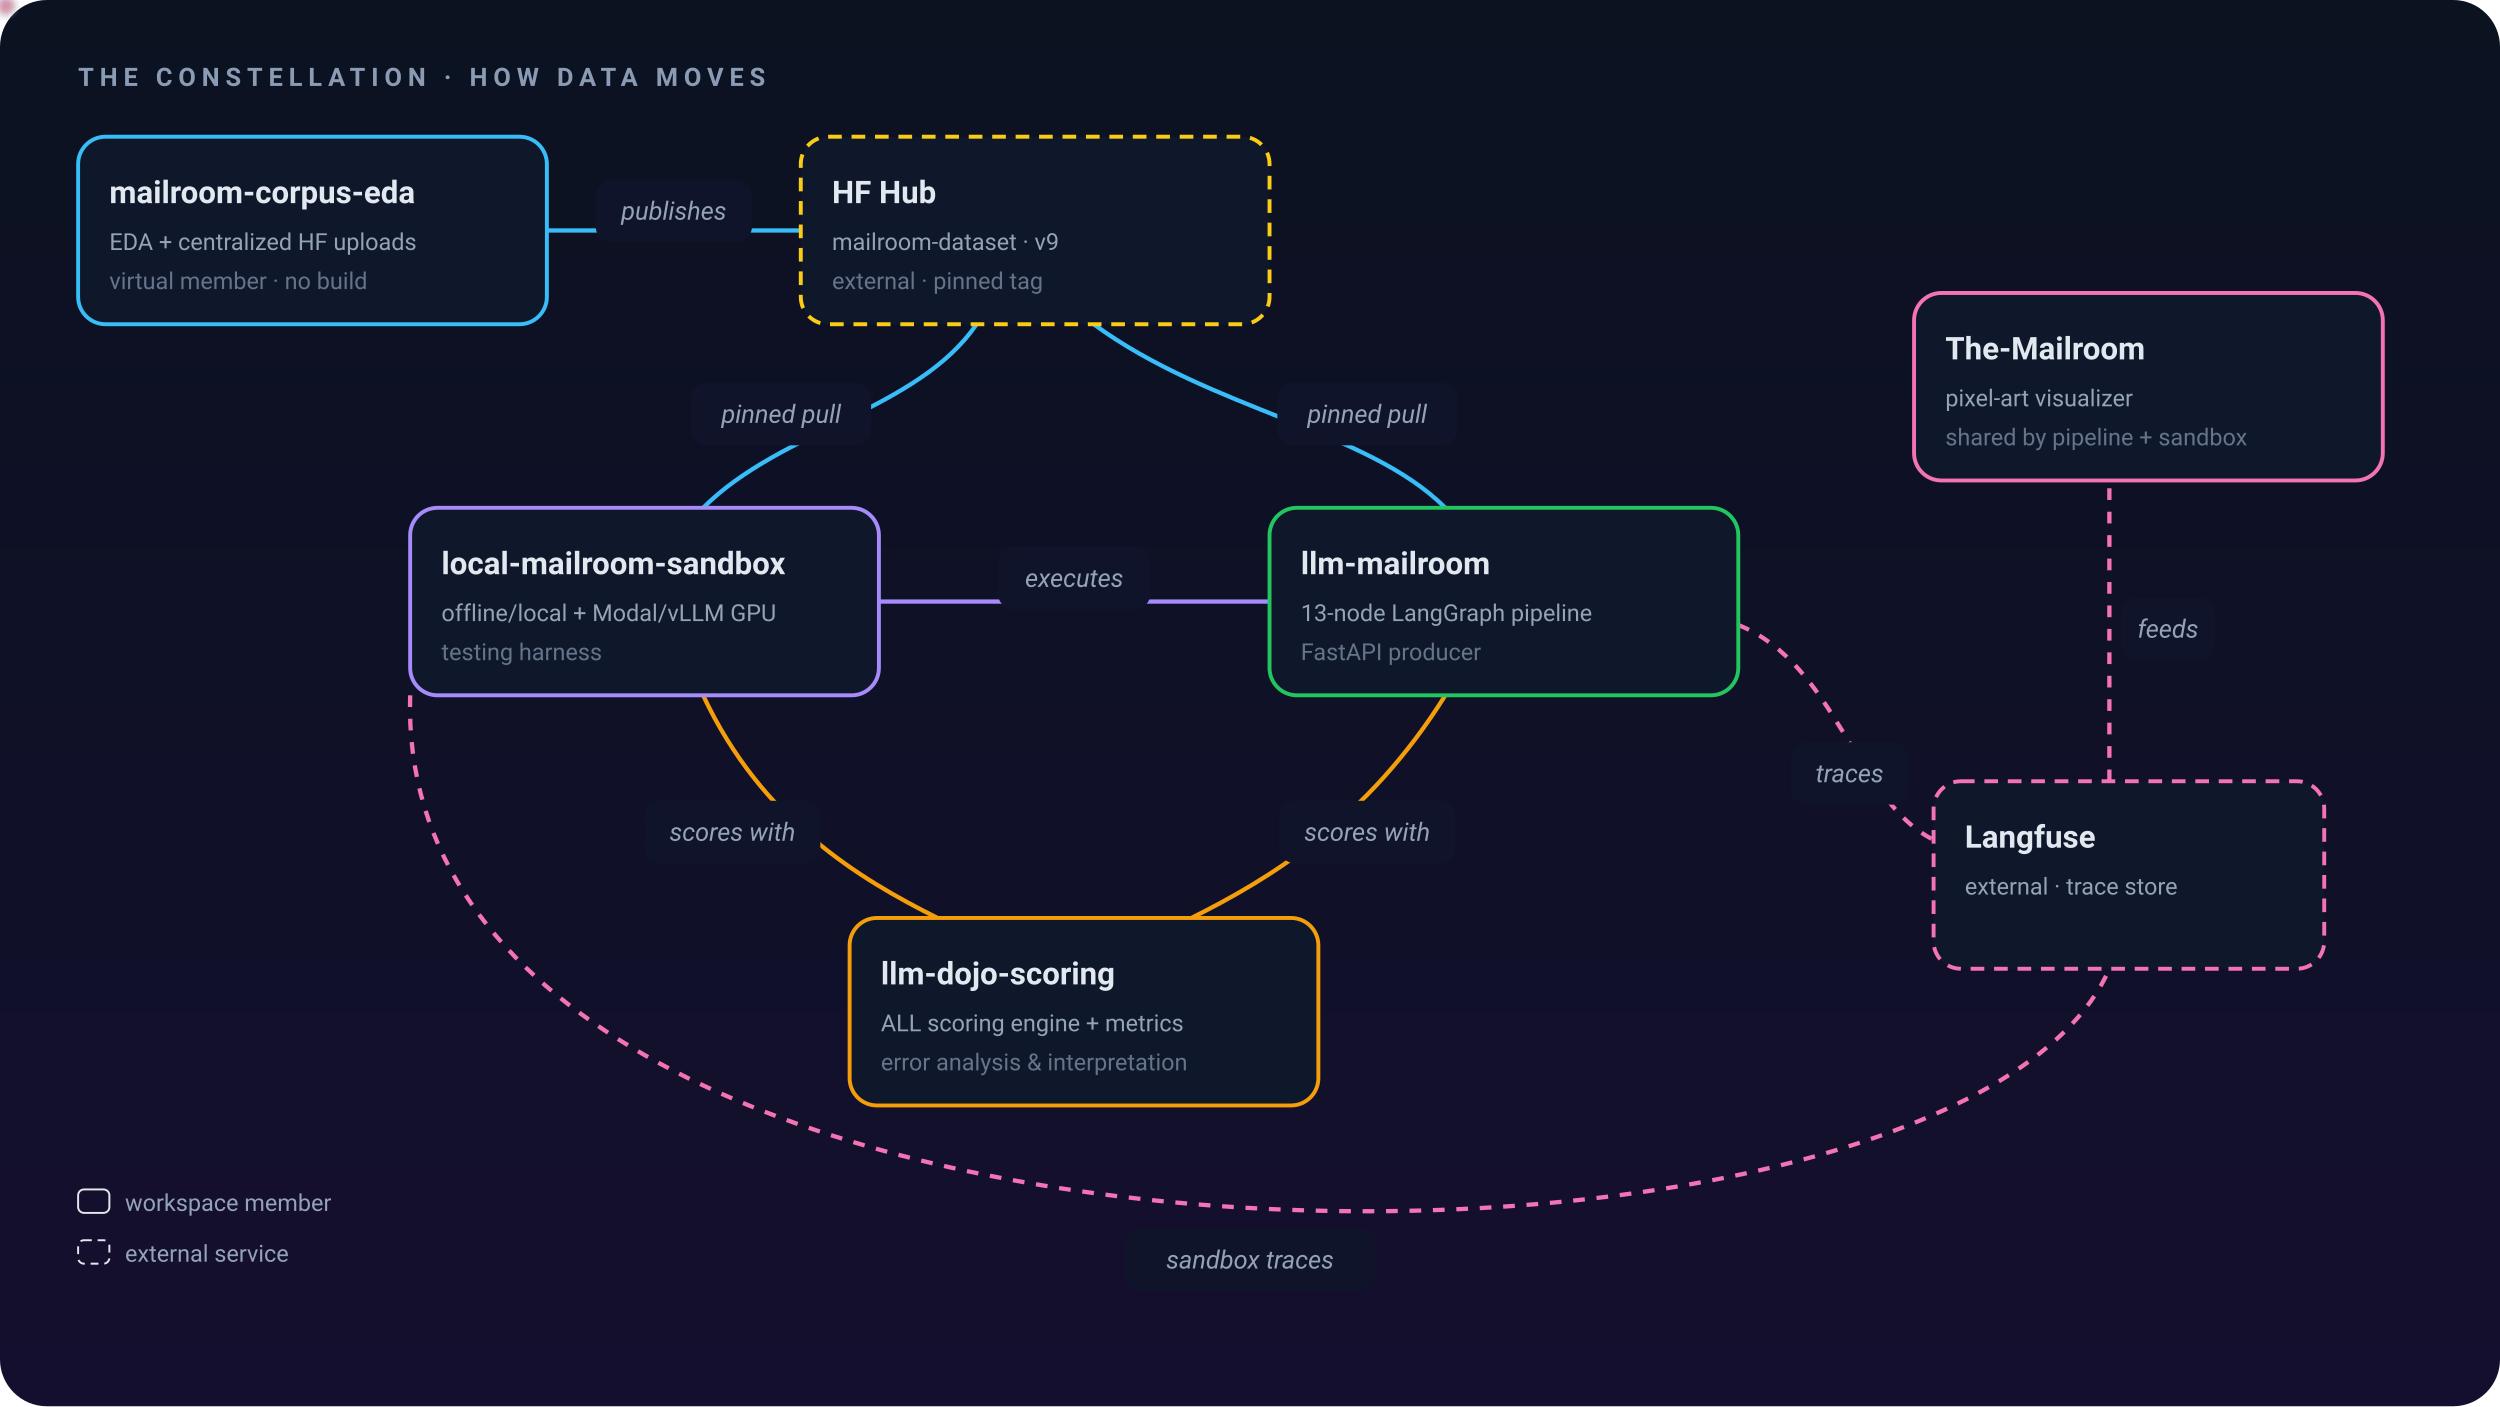
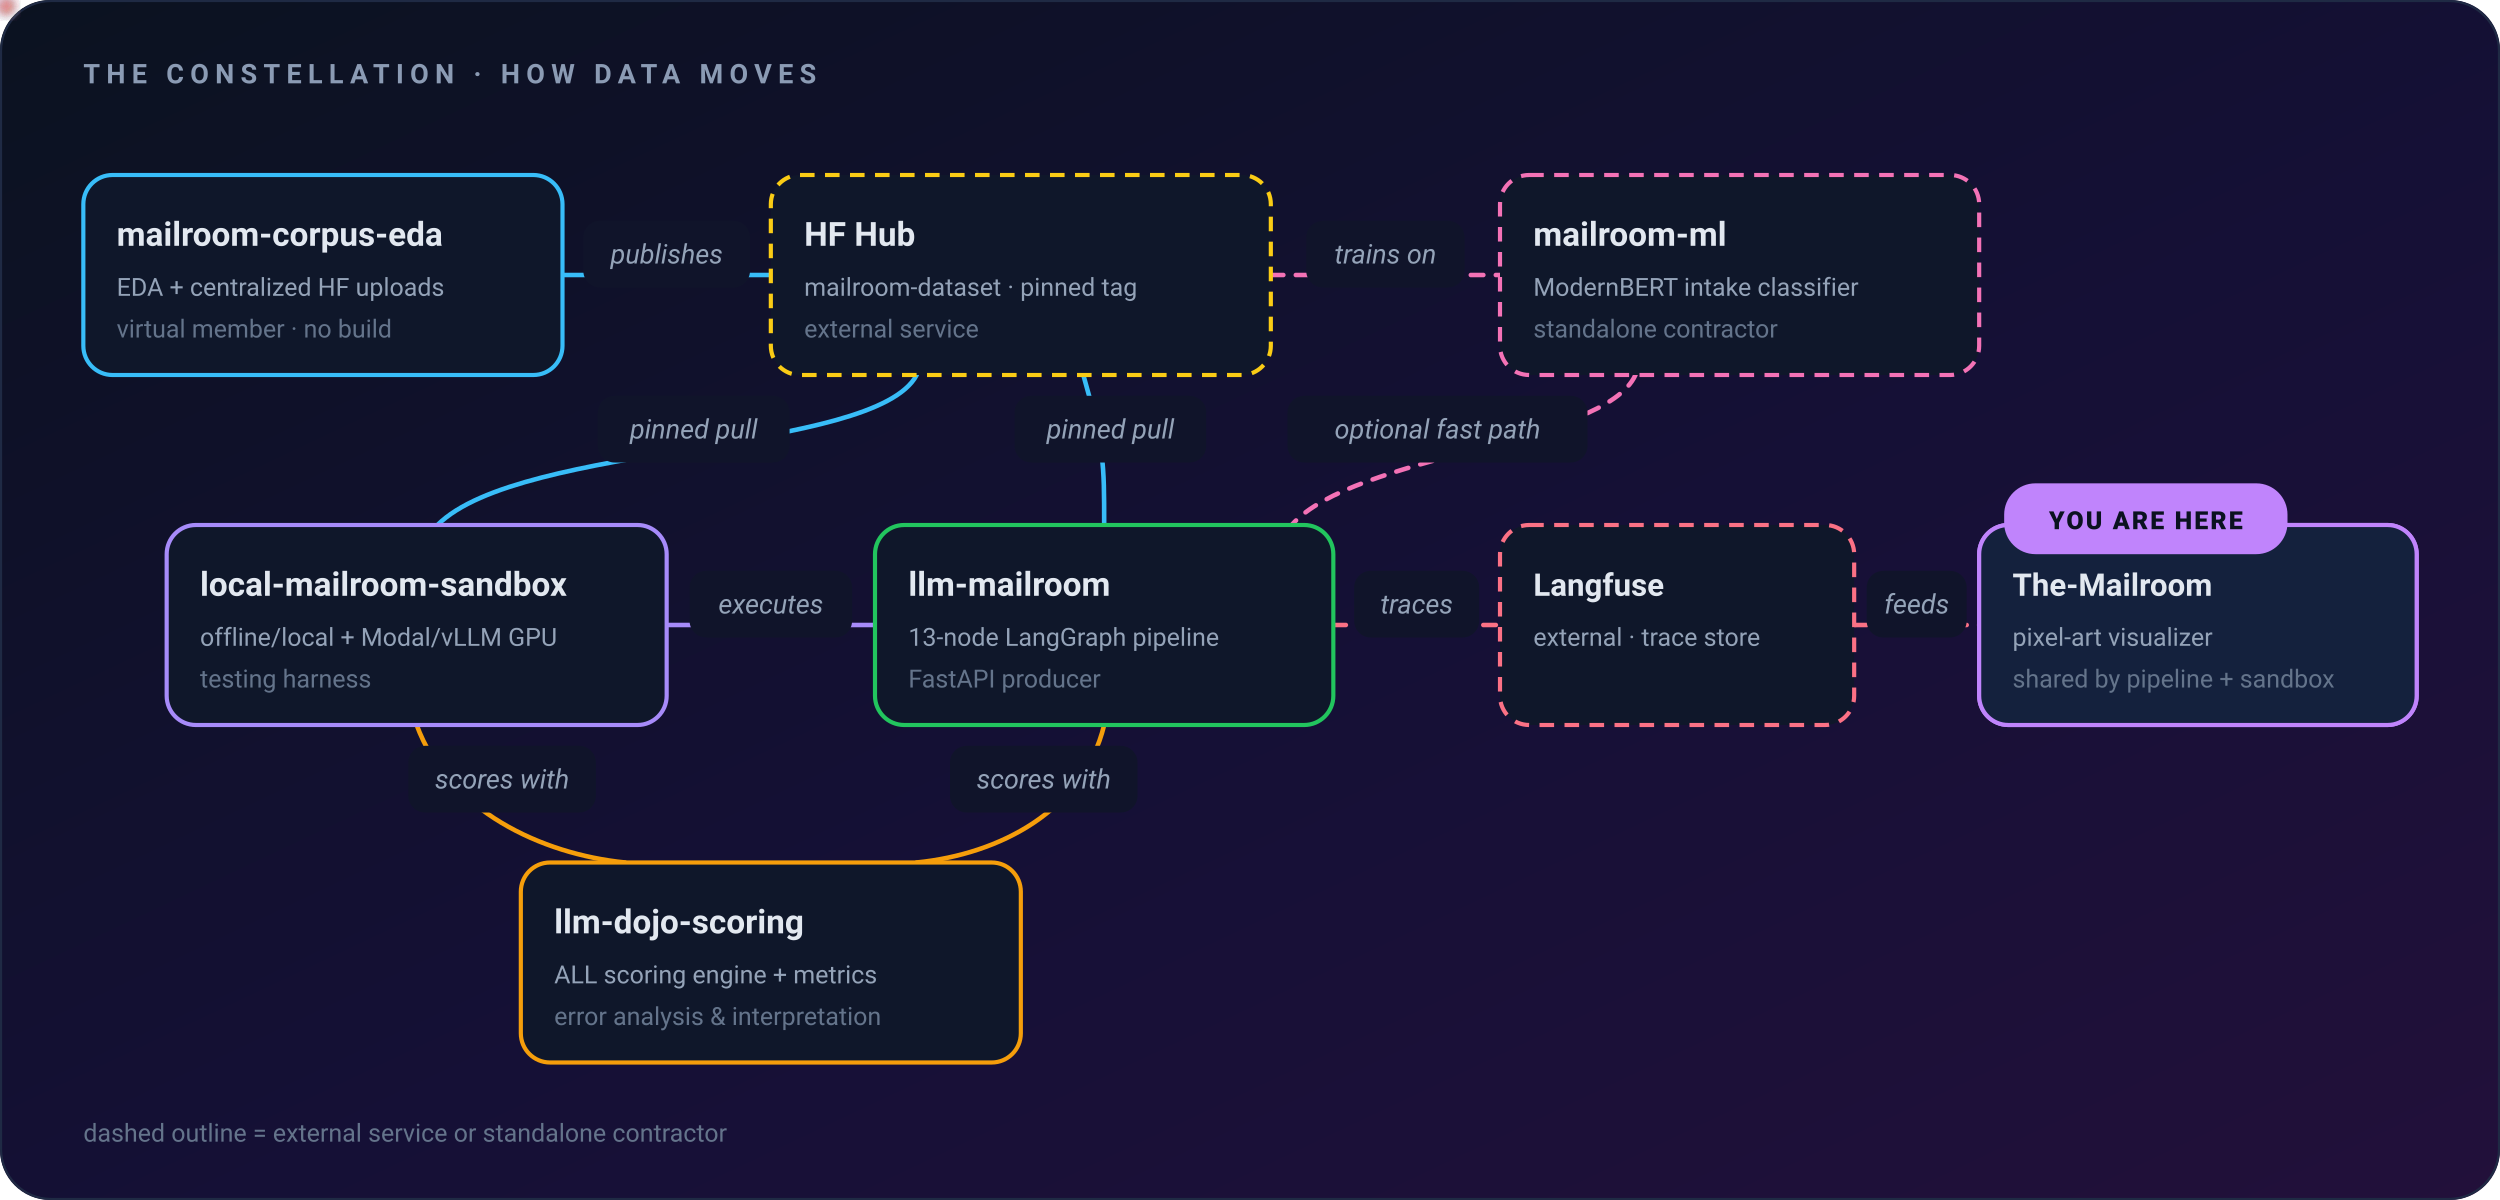
- <svg xmlns="http://www.w3.org/2000/svg" viewBox="0 0 1280 720" width="1280" height="720" role="img" aria-labelledby="t d" font-family="ui-sans-serif,-apple-system,Segoe UI,Roboto,Helvetica,Arial,sans-serif">
+ <svg xmlns="http://www.w3.org/2000/svg" viewBox="0 0 1200 576" width="1200" height="576" role="img" aria-labelledby="t d" font-family="ui-sans-serif,-apple-system,'Segoe UI',Roboto,Helvetica,Arial,sans-serif">
  <defs>
-     <linearGradient id="bg" x2="0" y2="1">
-       <stop stop-color="#0b1220" />
-       <stop offset="1" stop-color="#140f2e" />
+     <linearGradient id="bg" x1="0" y1="0" x2="1" y2="1">
+       <stop offset="0" stop-color="#0b1220" />
+       <stop offset=".55" stop-color="#151036" />
+       <stop offset="1" stop-color="#22103a" />
    </linearGradient>
+     <linearGradient id="ttl" x1="0" y1="0" x2="1" y2="0">
+       <stop offset="0" stop-color="#7dd3fc" />
+       <stop offset=".5" stop-color="#c4b5fd" />
+       <stop offset="1" stop-color="#f9a8d4" />
+     </linearGradient>
+     <radialGradient id="glow" cx=".5" cy=".5" r=".5">
+       <stop offset="0" stop-color="#a78bfa" stop-opacity=".9" />
+       <stop offset="1" stop-color="#a78bfa" stop-opacity="0" />
+     </radialGradient>
    <filter id="soft" x="-50%" y="-50%" width="200%" height="200%">
      <feGaussianBlur stdDeviation="3" />
    </filter>
+     <marker id="arr" viewBox="0 0 10 10" refX="8" refY="5" markerWidth="7" markerHeight="7" orient="auto-start-reverse">
+       <path d="M1 1 L9 5 L1 9" fill="none" stroke="#94a3b8" stroke-width="1.6" stroke-linecap="round" stroke-linejoin="round" />
+     </marker>
  </defs>
-   <style>@media(prefers-reduced-motion:reduce){.motion{display:none}}</style>
-   <rect width="1280" height="720" rx="24" fill="url(#bg)" />
-   <text x="40" y="44" font-size="13" fill="#8b9bb4" font-weight="700" letter-spacing="3">THE CONSTELLATION · HOW DATA MOVES</text>
-   <path id="e1" d="M280 118 H410" fill="none" stroke="#38bdf8" stroke-width="2.2" />
-   <path id="e2" d="M500 166 C470 210 400 220 360 260" fill="none" stroke="#38bdf8" stroke-width="2.2" />
-   <path id="e3" d="M560 166 C620 210 700 220 740 260" fill="none" stroke="#38bdf8" stroke-width="2.2" />
-   <path id="e4" d="M450 308 H650" fill="none" stroke="#a78bfa" stroke-width="2.2" />
-   <path id="e5" d="M360 356 C390 420 440 450 480 470" fill="none" stroke="#f59e0b" stroke-width="2.2" />
-   <path id="e6" d="M740 356 C700 420 650 450 610 470" fill="none" stroke="#f59e0b" stroke-width="2.2" />
-   <path id="e7" d="M890 320 C940 340 950 410 990 430" fill="none" stroke="#f472b6" stroke-width="2.2" stroke-dasharray="6 6" />
-   <path id="e8" d="M1080 400 V246" fill="none" stroke="#f472b6" stroke-width="2.2" stroke-dasharray="6 6" />
-   <path id="e9" d="M210 356 C200 680 1000 680 1080 496" fill="none" stroke="#f472b6" stroke-width="2.2" stroke-dasharray="6 6" />
-   <circle class="motion" r="5" fill="#38bdf8" filter="url(#soft)">
-     <animateMotion dur="1.4s" begin="0.0s" repeatCount="indefinite">
-       <mpath href="#e1" />
-     </animateMotion>
-   </circle>
-   <circle class="motion" r="5" fill="#38bdf8" filter="url(#soft)">
-     <animateMotion dur="1.6s" begin="0.2s" repeatCount="indefinite">
-       <mpath href="#e2" />
-     </animateMotion>
-   </circle>
-   <circle class="motion" r="5" fill="#38bdf8" filter="url(#soft)">
-     <animateMotion dur="1.8s" begin="0.4s" repeatCount="indefinite">
-       <mpath href="#e3" />
-     </animateMotion>
-   </circle>
-   <circle class="motion" r="5" fill="#a78bfa" filter="url(#soft)">
-     <animateMotion dur="2.0s" begin="0.6s" repeatCount="indefinite">
-       <mpath href="#e4" />
-     </animateMotion>
-   </circle>
-   <circle class="motion" r="5" fill="#f59e0b" filter="url(#soft)">
-     <animateMotion dur="2.2s" begin="0.8s" repeatCount="indefinite">
-       <mpath href="#e5" />
-     </animateMotion>
-   </circle>
-   <circle class="motion" r="5" fill="#f59e0b" filter="url(#soft)">
-     <animateMotion dur="2.4s" begin="1.0s" repeatCount="indefinite">
-       <mpath href="#e6" />
-     </animateMotion>
-   </circle>
-   <circle class="motion" r="5" fill="#f472b6" filter="url(#soft)">
-     <animateMotion dur="2.6s" begin="1.2s" repeatCount="indefinite">
-       <mpath href="#e7" />
-     </animateMotion>
-   </circle>
-   <circle class="motion" r="5" fill="#f472b6" filter="url(#soft)">
-     <animateMotion dur="2.8s" begin="1.4s" repeatCount="indefinite">
-       <mpath href="#e8" />
-     </animateMotion>
-   </circle>
-   <circle class="motion" r="5" fill="#f472b6" filter="url(#soft)">
-     <animateMotion dur="3.0s" begin="1.6s" repeatCount="indefinite">
-       <mpath href="#e9" />
-     </animateMotion>
-   </circle>
-   <rect class="motion" x="650" y="260" width="240" height="96" rx="14" fill="none" stroke="#22c55e">
+   <style>@media (prefers-reduced-motion: reduce){.motion{display:none}}</style>
+   <rect width="1200" height="576" rx="24" fill="url(#bg)" />
+   <rect x=".5" y=".5" width="1199" height="575" rx="24" fill="none" stroke="#1f2a44" />
+   <text x="40" y="40" font-size="13" fill="#8b9bb4" font-weight="700" letter-spacing="3">THE CONSTELLATION · HOW DATA MOVES</text>
+   <g fill="none" stroke-width="2.2" stroke-linecap="round">
+     <path id="e1" d="M270 132 H370" stroke="#38bdf8" />
+     <path id="e2" d="M440 180 C420 218 250 212 210 252" stroke="#38bdf8" />
+     <path id="e3" d="M520 180 C530 215 530 222 530 252" stroke="#38bdf8" />
+     <path id="e4" d="M610 132 H720" stroke="#f472b6" stroke-dasharray="6 6" />
+     <path id="e5" d="M785 180 C770 213 650 218 620 252" stroke="#f472b6" stroke-dasharray="6 6" />
+     <path id="e6" d="M320 300 H420" stroke="#a78bfa" />
+     <path id="e7" d="M200 348 C215 389 260 410 300 414" stroke="#f59e0b" />
+     <path id="e8" d="M530 348 C520 389 480 410 440 414" stroke="#f59e0b" />
+     <path id="e9" d="M640 300 H720" stroke="#fb7185" stroke-dasharray="6 6" />
+     <path id="e10" d="M890 300 H950" stroke="#fb7185" stroke-dasharray="6 6" />
+   </g>
+   <g data-particles="">
+     <circle class="motion" r="5" fill="#38bdf8" filter="url(#soft)">
+       <animateMotion dur="1.3s" begin="0s" repeatCount="indefinite">
+         <mpath href="#e1" />
+       </animateMotion>
+     </circle>
+     <circle class="motion" r="5" fill="#38bdf8" filter="url(#soft)">
+       <animateMotion dur="1.6s" begin="0.3s" repeatCount="indefinite">
+         <mpath href="#e2" />
+       </animateMotion>
+     </circle>
+     <circle class="motion" r="5" fill="#38bdf8" filter="url(#soft)">
+       <animateMotion dur="1.8s" begin="0.6s" repeatCount="indefinite">
+         <mpath href="#e3" />
+       </animateMotion>
+     </circle>
+     <circle class="motion" r="5" fill="#f472b6" filter="url(#soft)">
+       <animateMotion dur="2s" begin="0.9s" repeatCount="indefinite">
+         <mpath href="#e4" />
+       </animateMotion>
+     </circle>
+     <circle class="motion" r="5" fill="#f472b6" filter="url(#soft)">
+       <animateMotion dur="1.3s" begin="1.2s" repeatCount="indefinite">
+         <mpath href="#e5" />
+       </animateMotion>
+     </circle>
+     <circle class="motion" r="5" fill="#a78bfa" filter="url(#soft)">
+       <animateMotion dur="1.6s" begin="0s" repeatCount="indefinite">
+         <mpath href="#e6" />
+       </animateMotion>
+     </circle>
+     <circle class="motion" r="5" fill="#f59e0b" filter="url(#soft)">
+       <animateMotion dur="1.8s" begin="0.3s" repeatCount="indefinite">
+         <mpath href="#e7" />
+       </animateMotion>
+     </circle>
+     <circle class="motion" r="5" fill="#f59e0b" filter="url(#soft)">
+       <animateMotion dur="2s" begin="0.6s" repeatCount="indefinite">
+         <mpath href="#e8" />
+       </animateMotion>
+     </circle>
+     <circle class="motion" r="5" fill="#fb7185" filter="url(#soft)">
+       <animateMotion dur="1.3s" begin="0.9s" repeatCount="indefinite">
+         <mpath href="#e9" />
+       </animateMotion>
+     </circle>
+     <circle class="motion" r="5" fill="#fb7185" filter="url(#soft)">
+       <animateMotion dur="1.6s" begin="1.2s" repeatCount="indefinite">
+         <mpath href="#e10" />
+       </animateMotion>
+     </circle>
+   </g>
+   <rect class="motion" x="950" y="252" width="210" height="96" rx="14" fill="none" stroke="#c084fc" stroke-width="2">
+     <animate attributeName="stroke-opacity" values=".8;0;.8" dur="2.4s" repeatCount="indefinite" />
    <animate attributeName="stroke-width" values="2;9;2" dur="2.4s" repeatCount="indefinite" />
  </rect>
  <g data-node="eda">
-     <rect x="40" y="70" width="240" height="96" rx="14" fill="#0f172a" stroke="#38bdf8" stroke-width="2" />
-     <text x="56" y="104" font-size="16" fill="#e2e8f0" font-weight="700">mailroom-corpus-eda</text>
-     <text x="56" y="128" font-size="12" fill="#94a3b8" font-weight="400">EDA + centralized HF uploads</text>
-     <text x="56" y="148" font-size="12" fill="#64748b" font-weight="400">virtual member · no build</text>
+     <rect x="40" y="84" width="230" height="96" rx="14" fill="#0f172a" stroke="#38bdf8" stroke-width="2" />
+     <text x="56" y="118" font-size="16" fill="#e2e8f0" font-weight="700">mailroom-corpus-eda</text>
+     <text x="56" y="142" font-size="12" fill="#94a3b8">EDA + centralized HF uploads</text>
+     <text x="56" y="162" font-size="12" fill="#64748b">virtual member · no build</text>
  </g>
  <g data-node="hf">
-     <rect x="410" y="70" width="240" height="96" rx="14" fill="#0f172a" stroke="#facc15" stroke-width="2" stroke-dasharray="7 5" />
-     <text x="426" y="104" font-size="16" fill="#e2e8f0" font-weight="700">HF Hub</text>
-     <text x="426" y="128" font-size="12" fill="#94a3b8" font-weight="400">mailroom-dataset · v9</text>
-     <text x="426" y="148" font-size="12" fill="#64748b" font-weight="400">external · pinned tag</text>
+     <rect x="370" y="84" width="240" height="96" rx="14" fill="#0f172a" stroke="#facc15" stroke-width="2" stroke-dasharray="7 5" />
+     <text x="386" y="118" font-size="16" fill="#e2e8f0" font-weight="700">HF Hub</text>
+     <text x="386" y="142" font-size="12" fill="#94a3b8">mailroom-dataset · pinned tag</text>
+     <text x="386" y="162" font-size="12" fill="#64748b">external service</text>
+   </g>
+   <g data-node="ml">
+     <rect x="720" y="84" width="230" height="96" rx="14" fill="#0f172a" stroke="#f472b6" stroke-width="2" stroke-dasharray="7 5" />
+     <text x="736" y="118" font-size="16" fill="#e2e8f0" font-weight="700">mailroom-ml</text>
+     <text x="736" y="142" font-size="12" fill="#94a3b8">ModernBERT intake classifier</text>
+     <text x="736" y="162" font-size="12" fill="#64748b">standalone contractor</text>
  </g>
  <g data-node="sandbox">
-     <rect x="210" y="260" width="240" height="96" rx="14" fill="#0f172a" stroke="#a78bfa" stroke-width="2" />
-     <text x="226" y="294" font-size="16" fill="#e2e8f0" font-weight="700">local-mailroom-sandbox</text>
-     <text x="226" y="318" font-size="12" fill="#94a3b8" font-weight="400">offline/local + Modal/vLLM GPU</text>
-     <text x="226" y="338" font-size="12" fill="#64748b" font-weight="400">testing harness</text>
+     <rect x="80" y="252" width="240" height="96" rx="14" fill="#0f172a" stroke="#a78bfa" stroke-width="2" />
+     <text x="96" y="286" font-size="16" fill="#e2e8f0" font-weight="700">local-mailroom-sandbox</text>
+     <text x="96" y="310" font-size="12" fill="#94a3b8">offline/local + Modal/vLLM GPU</text>
+     <text x="96" y="330" font-size="12" fill="#64748b">testing harness</text>
  </g>
  <g data-node="pipeline">
-     <rect x="650" y="260" width="240" height="96" rx="14" fill="#0f172a" stroke="#22c55e" stroke-width="2" />
-     <text x="666" y="294" font-size="16" fill="#e2e8f0" font-weight="700">llm-mailroom</text>
-     <text x="666" y="318" font-size="12" fill="#94a3b8" font-weight="400">13-node LangGraph pipeline</text>
-     <text x="666" y="338" font-size="12" fill="#64748b" font-weight="400">FastAPI producer</text>
+     <rect x="420" y="252" width="220" height="96" rx="14" fill="#0f172a" stroke="#22c55e" stroke-width="2" />
+     <text x="436" y="286" font-size="16" fill="#e2e8f0" font-weight="700">llm-mailroom</text>
+     <text x="436" y="310" font-size="12" fill="#94a3b8">13-node LangGraph pipeline</text>
+     <text x="436" y="330" font-size="12" fill="#64748b">FastAPI producer</text>
+   </g>
+   <g data-node="langfuse">
+     <rect x="720" y="252" width="170" height="96" rx="14" fill="#0f172a" stroke="#fb7185" stroke-width="2" stroke-dasharray="7 5" />
+     <text x="736" y="286" font-size="15" fill="#e2e8f0" font-weight="700">Langfuse</text>
+     <text x="736" y="310" font-size="12" fill="#94a3b8">external · trace store</text>
+   </g>
+   <g data-node="viz">
+     <rect x="950" y="252" width="210" height="96" rx="14" fill="#14213d" stroke="#c084fc" stroke-width="2" />
+     <text x="966" y="286" font-size="15" fill="#e2e8f0" font-weight="700">The-Mailroom</text>
+     <text x="966" y="310" font-size="12" fill="#94a3b8">pixel-art visualizer</text>
+     <text x="966" y="330" font-size="12" fill="#64748b">shared by pipeline + sandbox</text>
  </g>
  <g data-node="dojo">
-     <rect x="435" y="470" width="240" height="96" rx="14" fill="#0f172a" stroke="#f59e0b" stroke-width="2" />
-     <text x="451" y="504" font-size="16" fill="#e2e8f0" font-weight="700">llm-dojo-scoring</text>
-     <text x="451" y="528" font-size="12" fill="#94a3b8" font-weight="400">ALL scoring engine + metrics</text>
-     <text x="451" y="548" font-size="12" fill="#64748b" font-weight="400">error analysis &amp; interpretation</text>
+     <rect x="250" y="414" width="240" height="96" rx="14" fill="#0f172a" stroke="#f59e0b" stroke-width="2" />
+     <text x="266" y="448" font-size="16" fill="#e2e8f0" font-weight="700">llm-dojo-scoring</text>
+     <text x="266" y="472" font-size="12" fill="#94a3b8">ALL scoring engine + metrics</text>
+     <text x="266" y="492" font-size="12" fill="#64748b">error analysis &amp; interpretation</text>
  </g>
-   <g data-node="langfuse">
-     <rect x="990" y="400" width="200" height="96" rx="14" fill="#0f172a" stroke="#f472b6" stroke-width="2" stroke-dasharray="7 5" />
-     <text x="1006" y="434" font-size="16" fill="#e2e8f0" font-weight="700">Langfuse</text>
-     <text x="1006" y="458" font-size="12" fill="#94a3b8" font-weight="400">external · trace store</text>
+   <g data-edge-label="e1" transform="translate(320 122)">
+     <rect data-callout-box="" x="-40.0" y="-16" width="80" height="32" rx="8" fill="#10142a" />
+     <text x="0" y="4.5" font-size="13" fill="#94a3b8" text-anchor="middle" font-style="italic">publishes</text>
  </g>
-   <g data-node="viz">
-     <rect x="980" y="150" width="240" height="96" rx="14" fill="#0f172a" stroke="#f472b6" stroke-width="2" />
-     <text x="996" y="184" font-size="16" fill="#e2e8f0" font-weight="700">The-Mailroom</text>
-     <text x="996" y="208" font-size="12" fill="#94a3b8" font-weight="400">pixel-art visualizer</text>
-     <text x="996" y="228" font-size="12" fill="#64748b" font-weight="400">shared by pipeline + sandbox</text>
+   <g data-edge-label="e2" transform="translate(333 206)">
+     <rect data-callout-box="" x="-46.0" y="-16" width="92" height="32" rx="8" fill="#10142a" />
+     <text x="0" y="4.5" font-size="13" fill="#94a3b8" text-anchor="middle" font-style="italic">pinned pull</text>
  </g>
-   <g data-edge-label="e1" transform="translate(345 108)">
-     <rect data-callout-box="" x="-40.0" y="-16" width="80" height="32" rx="8" fill="#10142a" />
-     <text x="0" y="4.5" font-size="13" fill="#94a3b8" font-weight="400" text-anchor="middle" font-style="italic">publishes</text>
+   <g data-edge-label="e3" transform="translate(533 206)">
+     <rect data-callout-box="" x="-46.0" y="-16" width="92" height="32" rx="8" fill="#10142a" />
+     <text x="0" y="4.5" font-size="13" fill="#94a3b8" text-anchor="middle" font-style="italic">pinned pull</text>
  </g>
-   <g data-edge-label="e2" transform="translate(400 212)">
-     <rect data-callout-box="" x="-46.0" y="-16" width="92" height="32" rx="8" fill="#10142a" />
-     <text x="0" y="4.5" font-size="13" fill="#94a3b8" font-weight="400" text-anchor="middle" font-style="italic">pinned pull</text>
+   <g data-edge-label="e4" transform="translate(665 122)">
+     <rect data-callout-box="" x="-38.0" y="-16" width="76" height="32" rx="8" fill="#10142a" />
+     <text x="0" y="4.5" font-size="13" fill="#94a3b8" text-anchor="middle" font-style="italic">trains on</text>
  </g>
-   <g data-edge-label="e3" transform="translate(700 212)">
-     <rect data-callout-box="" x="-46.0" y="-16" width="92" height="32" rx="8" fill="#10142a" />
-     <text x="0" y="4.5" font-size="13" fill="#94a3b8" font-weight="400" text-anchor="middle" font-style="italic">pinned pull</text>
+   <g data-edge-label="e5" transform="translate(690 206)">
+     <rect data-callout-box="" x="-72.0" y="-16" width="144" height="32" rx="8" fill="#10142a" />
+     <text x="0" y="4.5" font-size="13" fill="#94a3b8" text-anchor="middle" font-style="italic">optional fast path</text>
  </g>
-   <g data-edge-label="e4" transform="translate(550 296)">
+   <g data-edge-label="e6" transform="translate(370 290)">
    <rect data-callout-box="" x="-39.0" y="-16" width="78" height="32" rx="8" fill="#10142a" />
-     <text x="0" y="4.5" font-size="13" fill="#94a3b8" font-weight="400" text-anchor="middle" font-style="italic">executes</text>
+     <text x="0" y="4.5" font-size="13" fill="#94a3b8" text-anchor="middle" font-style="italic">executes</text>
  </g>
-   <g data-edge-label="e5" transform="translate(375 426)">
+   <g data-edge-label="e7" transform="translate(241 374)">
    <rect data-callout-box="" x="-45.0" y="-16" width="90" height="32" rx="8" fill="#10142a" />
-     <text x="0" y="4.5" font-size="13" fill="#94a3b8" font-weight="400" text-anchor="middle" font-style="italic">scores with</text>
+     <text x="0" y="4.5" font-size="13" fill="#94a3b8" text-anchor="middle" font-style="italic">scores with</text>
  </g>
-   <g data-edge-label="e6" transform="translate(700 426)">
+   <g data-edge-label="e8" transform="translate(501 374)">
    <rect data-callout-box="" x="-45.0" y="-16" width="90" height="32" rx="8" fill="#10142a" />
-     <text x="0" y="4.5" font-size="13" fill="#94a3b8" font-weight="400" text-anchor="middle" font-style="italic">scores with</text>
+     <text x="0" y="4.5" font-size="13" fill="#94a3b8" text-anchor="middle" font-style="italic">scores with</text>
  </g>
-   <g data-edge-label="e7" transform="translate(947 396)">
+   <g data-edge-label="e9" transform="translate(680 290)">
    <rect data-callout-box="" x="-30.0" y="-16" width="60" height="32" rx="8" fill="#10142a" />
-     <text x="0" y="4.5" font-size="13" fill="#94a3b8" font-weight="400" text-anchor="middle" font-style="italic">traces</text>
+     <text x="0" y="4.5" font-size="13" fill="#94a3b8" text-anchor="middle" font-style="italic">traces</text>
  </g>
-   <g data-edge-label="e8" transform="translate(1110 322)">
+   <g data-edge-label="e10" transform="translate(920 290)">
    <rect data-callout-box="" x="-24.0" y="-16" width="48" height="32" rx="8" fill="#10142a" />
-     <text x="0" y="4.5" font-size="13" fill="#94a3b8" font-weight="400" text-anchor="middle" font-style="italic">feeds</text>
+     <text x="0" y="4.5" font-size="13" fill="#94a3b8" text-anchor="middle" font-style="italic">feeds</text>
  </g>
-   <g data-edge-label="e9" transform="translate(640 645)">
-     <rect data-callout-box="" x="-64.0" y="-16" width="128" height="32" rx="8" fill="#10142a" />
-     <text x="0" y="4.5" font-size="13" fill="#94a3b8" font-weight="400" text-anchor="middle" font-style="italic">sandbox traces</text>
+   <g data-current-badge="viz">
+     <rect x="962" y="232" width="136" height="34" rx="15" fill="#c084fc" />
+     <text x="1030" y="254" font-size="12" fill="#0b1220" font-weight="800" text-anchor="middle" letter-spacing="1">YOU ARE HERE</text>
  </g>
-   <rect x="40" y="609" width="16" height="12" rx="3" fill="none" stroke="#e2e8f0" />
-   <text x="64" y="620" font-size="12" fill="#94a3b8" font-weight="400">workspace member</text>
-   <rect x="40" y="635" width="16" height="12" rx="3" fill="none" stroke="#e2e8f0" stroke-dasharray="4 3" />
-   <text x="64" y="646" font-size="12" fill="#94a3b8" font-weight="400">external service</text>
+   <text x="40" y="548" font-size="12" fill="#64748b" data-legend="">dashed outline = external service or standalone contractor</text>
</svg>
